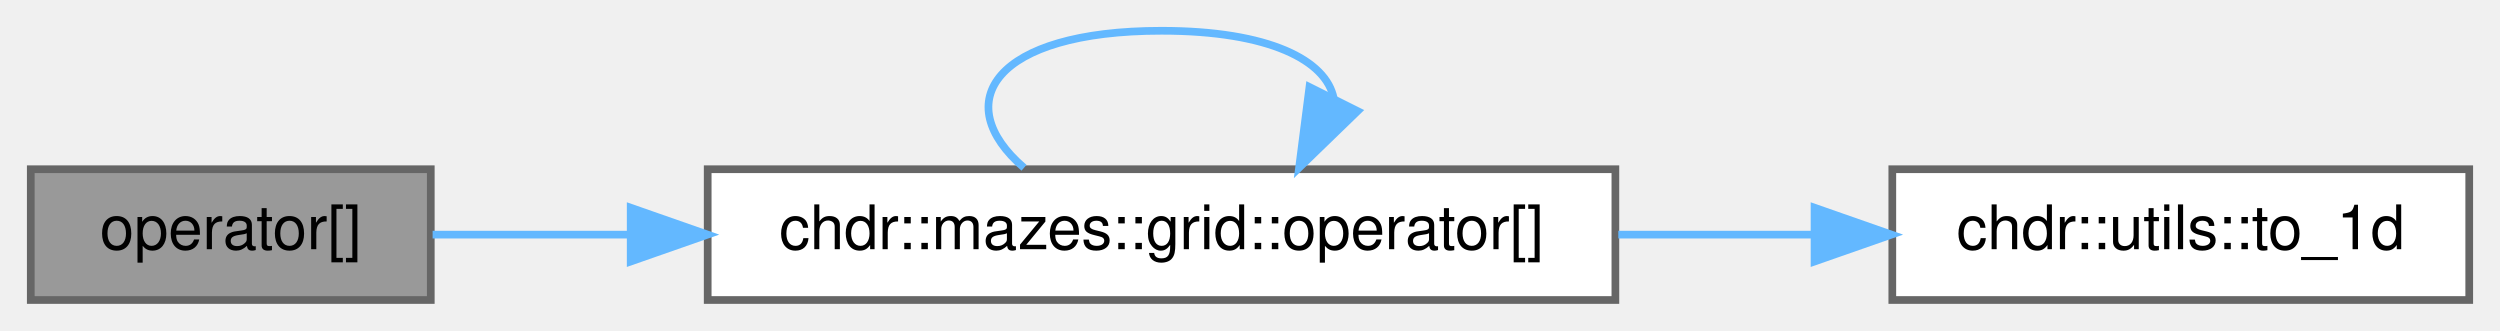
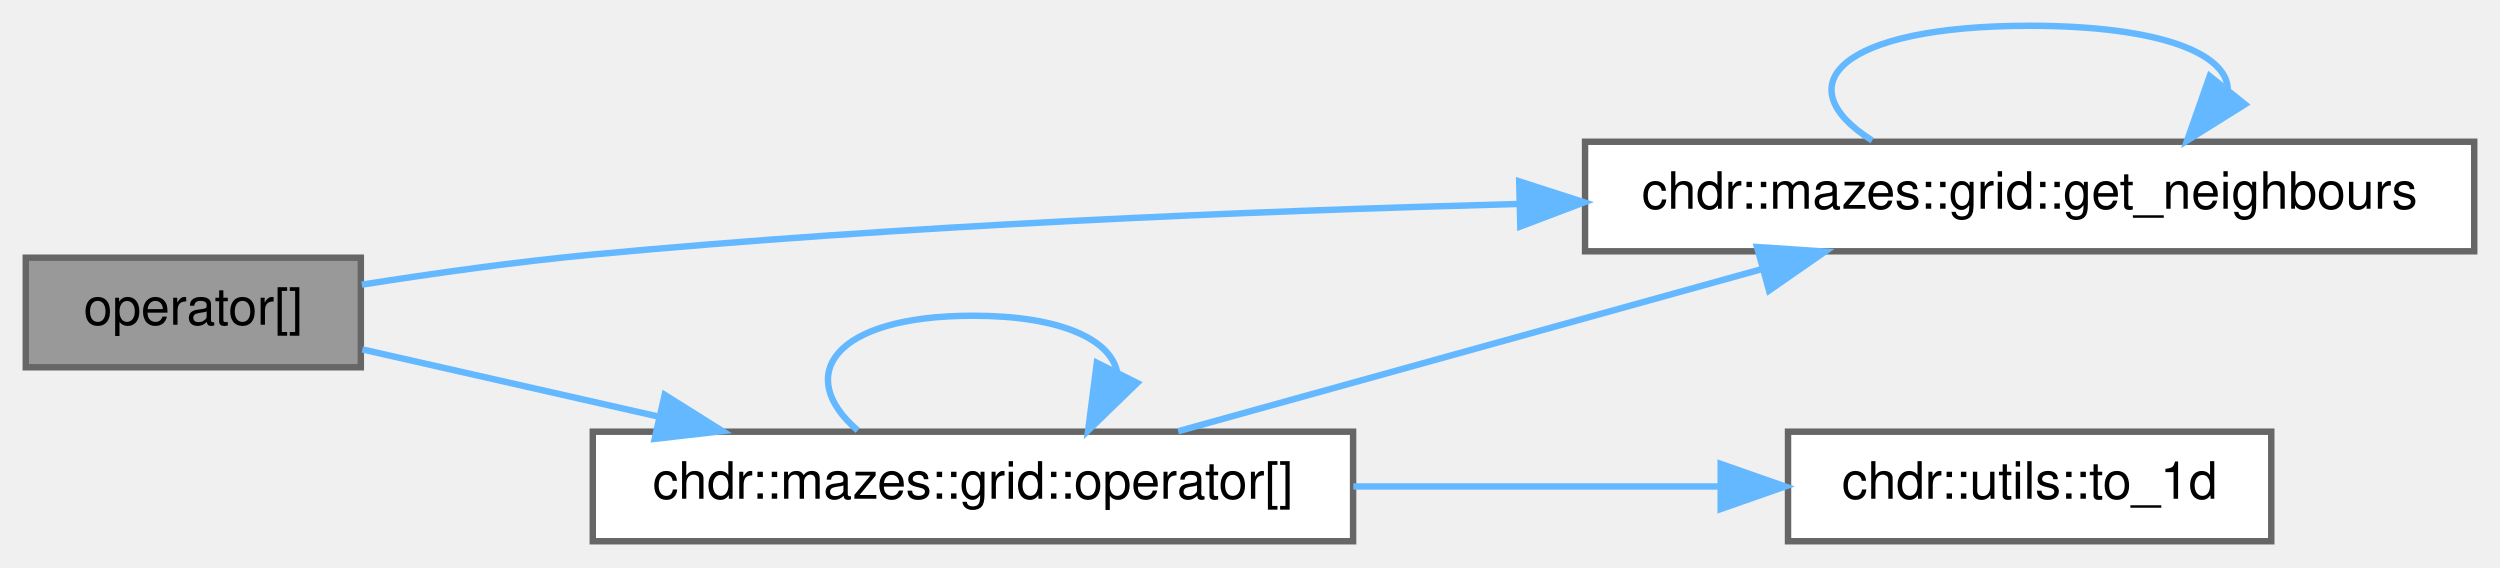
- <svg xmlns="http://www.w3.org/2000/svg" xmlns:xlink="http://www.w3.org/1999/xlink" width="325pt" height="43pt" viewBox="0.00 0.00 325.00 43.00">
-   <g id="graph0" class="graph" transform="scale(1 1) rotate(0) translate(4 39)">
+ <svg xmlns="http://www.w3.org/2000/svg" xmlns:xlink="http://www.w3.org/1999/xlink" width="388pt" height="88pt" viewBox="0.00 0.00 388.00 88.00">
+   <g id="graph0" class="graph" transform="scale(1 1) rotate(0) translate(4 84)">
    <g id="Node000001" class="node">
      <g id="a_Node000001">
        <a xlink:title="Retrieves the node at a specified index.">
-           <polygon fill="#999999" stroke="#666666" points="52,-17 0,-17 0,0 52,0 52,-17" />
-           <text text-anchor="middle" x="26" y="-6.6" font-family="Helvetica,sans-Serif" font-size="8.00">operator[]</text>
+           <polygon fill="#999999" stroke="#666666" points="52,-44 0,-44 0,-27 52,-27 52,-44" />
+           <text text-anchor="middle" x="26" y="-33.6" font-family="Helvetica,sans-Serif" font-size="8.00">operator[]</text>
        </a>
      </g>
    </g>
    <g id="Node000002" class="node">
      <g id="a_Node000002">
+         <a xlink:href="../../dd/de3/classchdr_1_1mazes_1_1grid_a0abdfb4af71cccf812fb2b7150f0cc72.html#a0abdfb4af71cccf812fb2b7150f0cc72" target="_top" xlink:title="Retrieves the neighbours of a node within the grid.">
+           <polygon fill="white" stroke="#666666" points="380,-62 242,-62 242,-45 380,-45 380,-62" />
+           <text text-anchor="middle" x="311" y="-51.6" font-family="Helvetica,sans-Serif" font-size="8.00">chdr::mazes::grid::get_neighbours</text>
+         </a>
+       </g>
+     </g>
+     <g id="edge1_Node000001_Node000002" class="edge">
+       <g id="a_edge1_Node000001_Node000002">
+         <a xlink:title=" ">
+           <path fill="none" stroke="#63b8ff" d="M52.15,-39.82C63.13,-41.55 76.17,-43.39 88,-44.5 135.64,-48.97 189.24,-51.22 231.84,-52.35" />
+           <polygon fill="#63b8ff" stroke="#63b8ff" points="231.78,-55.85 241.86,-52.6 231.95,-48.85 231.78,-55.85" />
+         </a>
+       </g>
+     </g>
+     <g id="Node000003" class="node">
+       <g id="a_Node000003">
        <a xlink:href="../../dd/de3/classchdr_1_1mazes_1_1grid_ad8b85d86fc073f5557471a856975a9a2.html#ad8b85d86fc073f5557471a856975a9a2" target="_top" xlink:title="Retrieves the node at a specified coordinate.">
          <polygon fill="white" stroke="#666666" points="206,-17 88,-17 88,0 206,0 206,-17" />
          <text text-anchor="middle" x="147" y="-6.6" font-family="Helvetica,sans-Serif" font-size="8.00">chdr::mazes::grid::operator[]</text>
        </a>
      </g>
    </g>
-     <g id="edge1_Node000001_Node000002" class="edge">
-       <g id="a_edge1_Node000001_Node000002">
+     <g id="edge3_Node000001_Node000003" class="edge">
+       <g id="a_edge3_Node000001_Node000003">
        <a xlink:title=" ">
-           <path fill="none" stroke="#63b8ff" d="M52.24,-8.5C59.95,-8.5 68.83,-8.5 77.99,-8.5" />
-           <polygon fill="#63b8ff" stroke="#63b8ff" points="77.99,-12 87.99,-8.5 77.99,-5 77.99,-12" />
+           <path fill="none" stroke="#63b8ff" d="M52.24,-29.77C65.56,-26.75 82.35,-22.94 98.04,-19.38" />
+           <polygon fill="#63b8ff" stroke="#63b8ff" points="99.16,-22.72 108.13,-17.09 97.61,-15.89 99.16,-22.72" />
        </a>
      </g>
    </g>
    <g id="edge2_Node000002_Node000002" class="edge">
      <g id="a_edge2_Node000002_Node000002">
        <a xlink:title=" ">
+           <path fill="none" stroke="#63b8ff" d="M286.56,-62.19C273.07,-70.67 281.21,-80 311,-80 331.48,-80 341.73,-75.59 341.75,-70.08" />
+           <polygon fill="#63b8ff" stroke="#63b8ff" points="344.42,-67.81 335.44,-62.19 338.95,-72.18 344.42,-67.81" />
+         </a>
+       </g>
+     </g>
+     <g id="edge4_Node000003_Node000002" class="edge">
+       <g id="a_edge4_Node000003_Node000002">
+         <a xlink:title=" ">
+           <path fill="none" stroke="#63b8ff" d="M178.85,-17.07C204.53,-24.2 241.28,-34.41 269.35,-42.21" />
+           <polygon fill="#63b8ff" stroke="#63b8ff" points="268.69,-45.66 279.26,-44.96 270.56,-38.91 268.69,-45.66" />
+         </a>
+       </g>
+     </g>
+     <g id="edge5_Node000003_Node000003" class="edge">
+       <g id="a_edge5_Node000003_Node000003">
+         <a xlink:title=" ">
          <path fill="none" stroke="#63b8ff" d="M129.12,-17.19C119.24,-25.67 125.2,-35 147,-35 160.96,-35 168.43,-31.17 169.39,-26.19" />
          <polygon fill="#63b8ff" stroke="#63b8ff" points="172.49,-24.56 164.88,-17.19 166.23,-27.69 172.49,-24.56" />
        </a>
      </g>
    </g>
-     <g id="Node000003" class="node">
-       <g id="a_Node000003">
+     <g id="Node000004" class="node">
+       <g id="a_Node000004">
        <a xlink:href="../../d2/dcb/structchdr_1_1utils_a5741e93a4c4f5630e7c86bda862cf611.html#a5741e93a4c4f5630e7c86bda862cf611" target="_top" xlink:title="Maps a multidimensional index to a one-dimensional array index.">
-           <polygon fill="white" stroke="#666666" points="317,-17 242,-17 242,0 317,0 317,-17" />
-           <text text-anchor="middle" x="279.5" y="-6.6" font-family="Helvetica,sans-Serif" font-size="8.00">chdr::utils::to_1d</text>
+           <polygon fill="white" stroke="#666666" points="348.5,-17 273.5,-17 273.5,0 348.5,0 348.5,-17" />
+           <text text-anchor="middle" x="311" y="-6.6" font-family="Helvetica,sans-Serif" font-size="8.00">chdr::utils::to_1d</text>
        </a>
      </g>
    </g>
-     <g id="edge3_Node000002_Node000003" class="edge">
-       <g id="a_edge3_Node000002_Node000003">
+     <g id="edge6_Node000003_Node000004" class="edge">
+       <g id="a_edge6_Node000003_Node000004">
        <a xlink:title=" ">
-           <path fill="none" stroke="#63b8ff" d="M206.38,-8.5C214.87,-8.5 223.52,-8.5 231.75,-8.5" />
-           <polygon fill="#63b8ff" stroke="#63b8ff" points="231.89,-12 241.89,-8.5 231.89,-5 231.89,-12" />
+           <path fill="none" stroke="#63b8ff" d="M206.03,-8.5C224.7,-8.5 245.14,-8.5 262.93,-8.5" />
+           <polygon fill="#63b8ff" stroke="#63b8ff" points="263.05,-12 273.05,-8.5 263.05,-5 263.05,-12" />
        </a>
      </g>
    </g>
  </g>
</svg>
